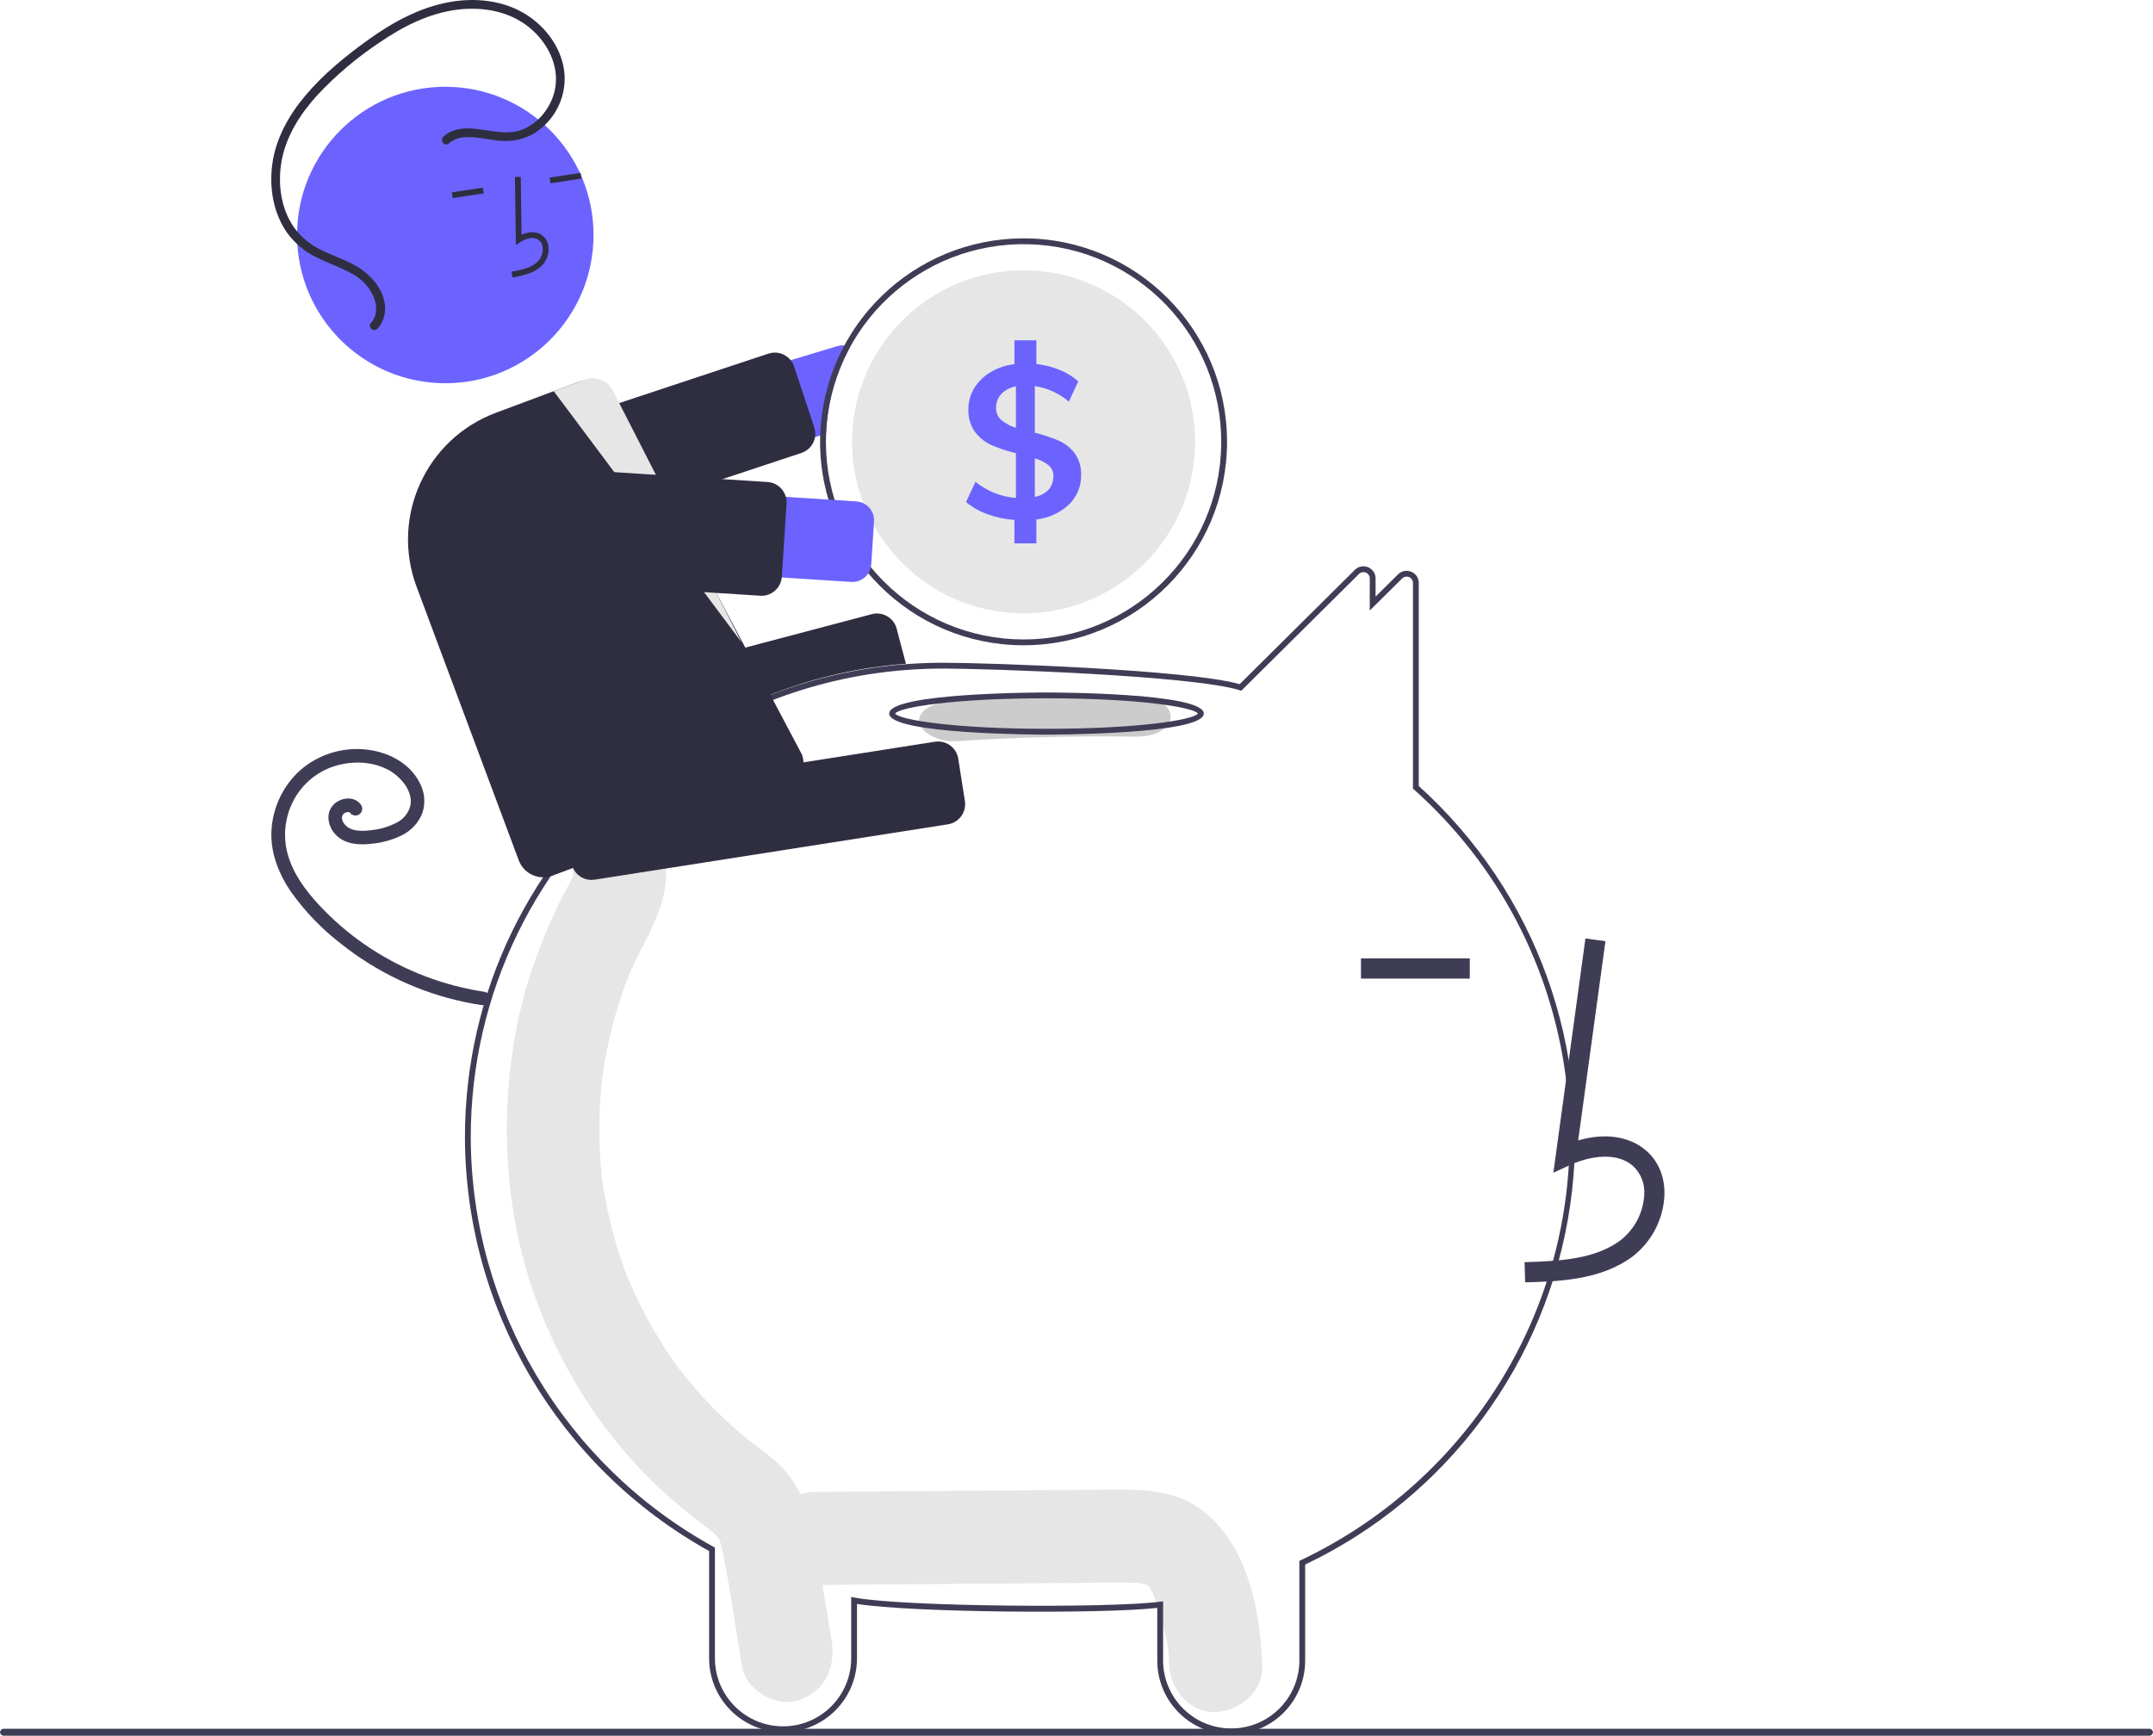
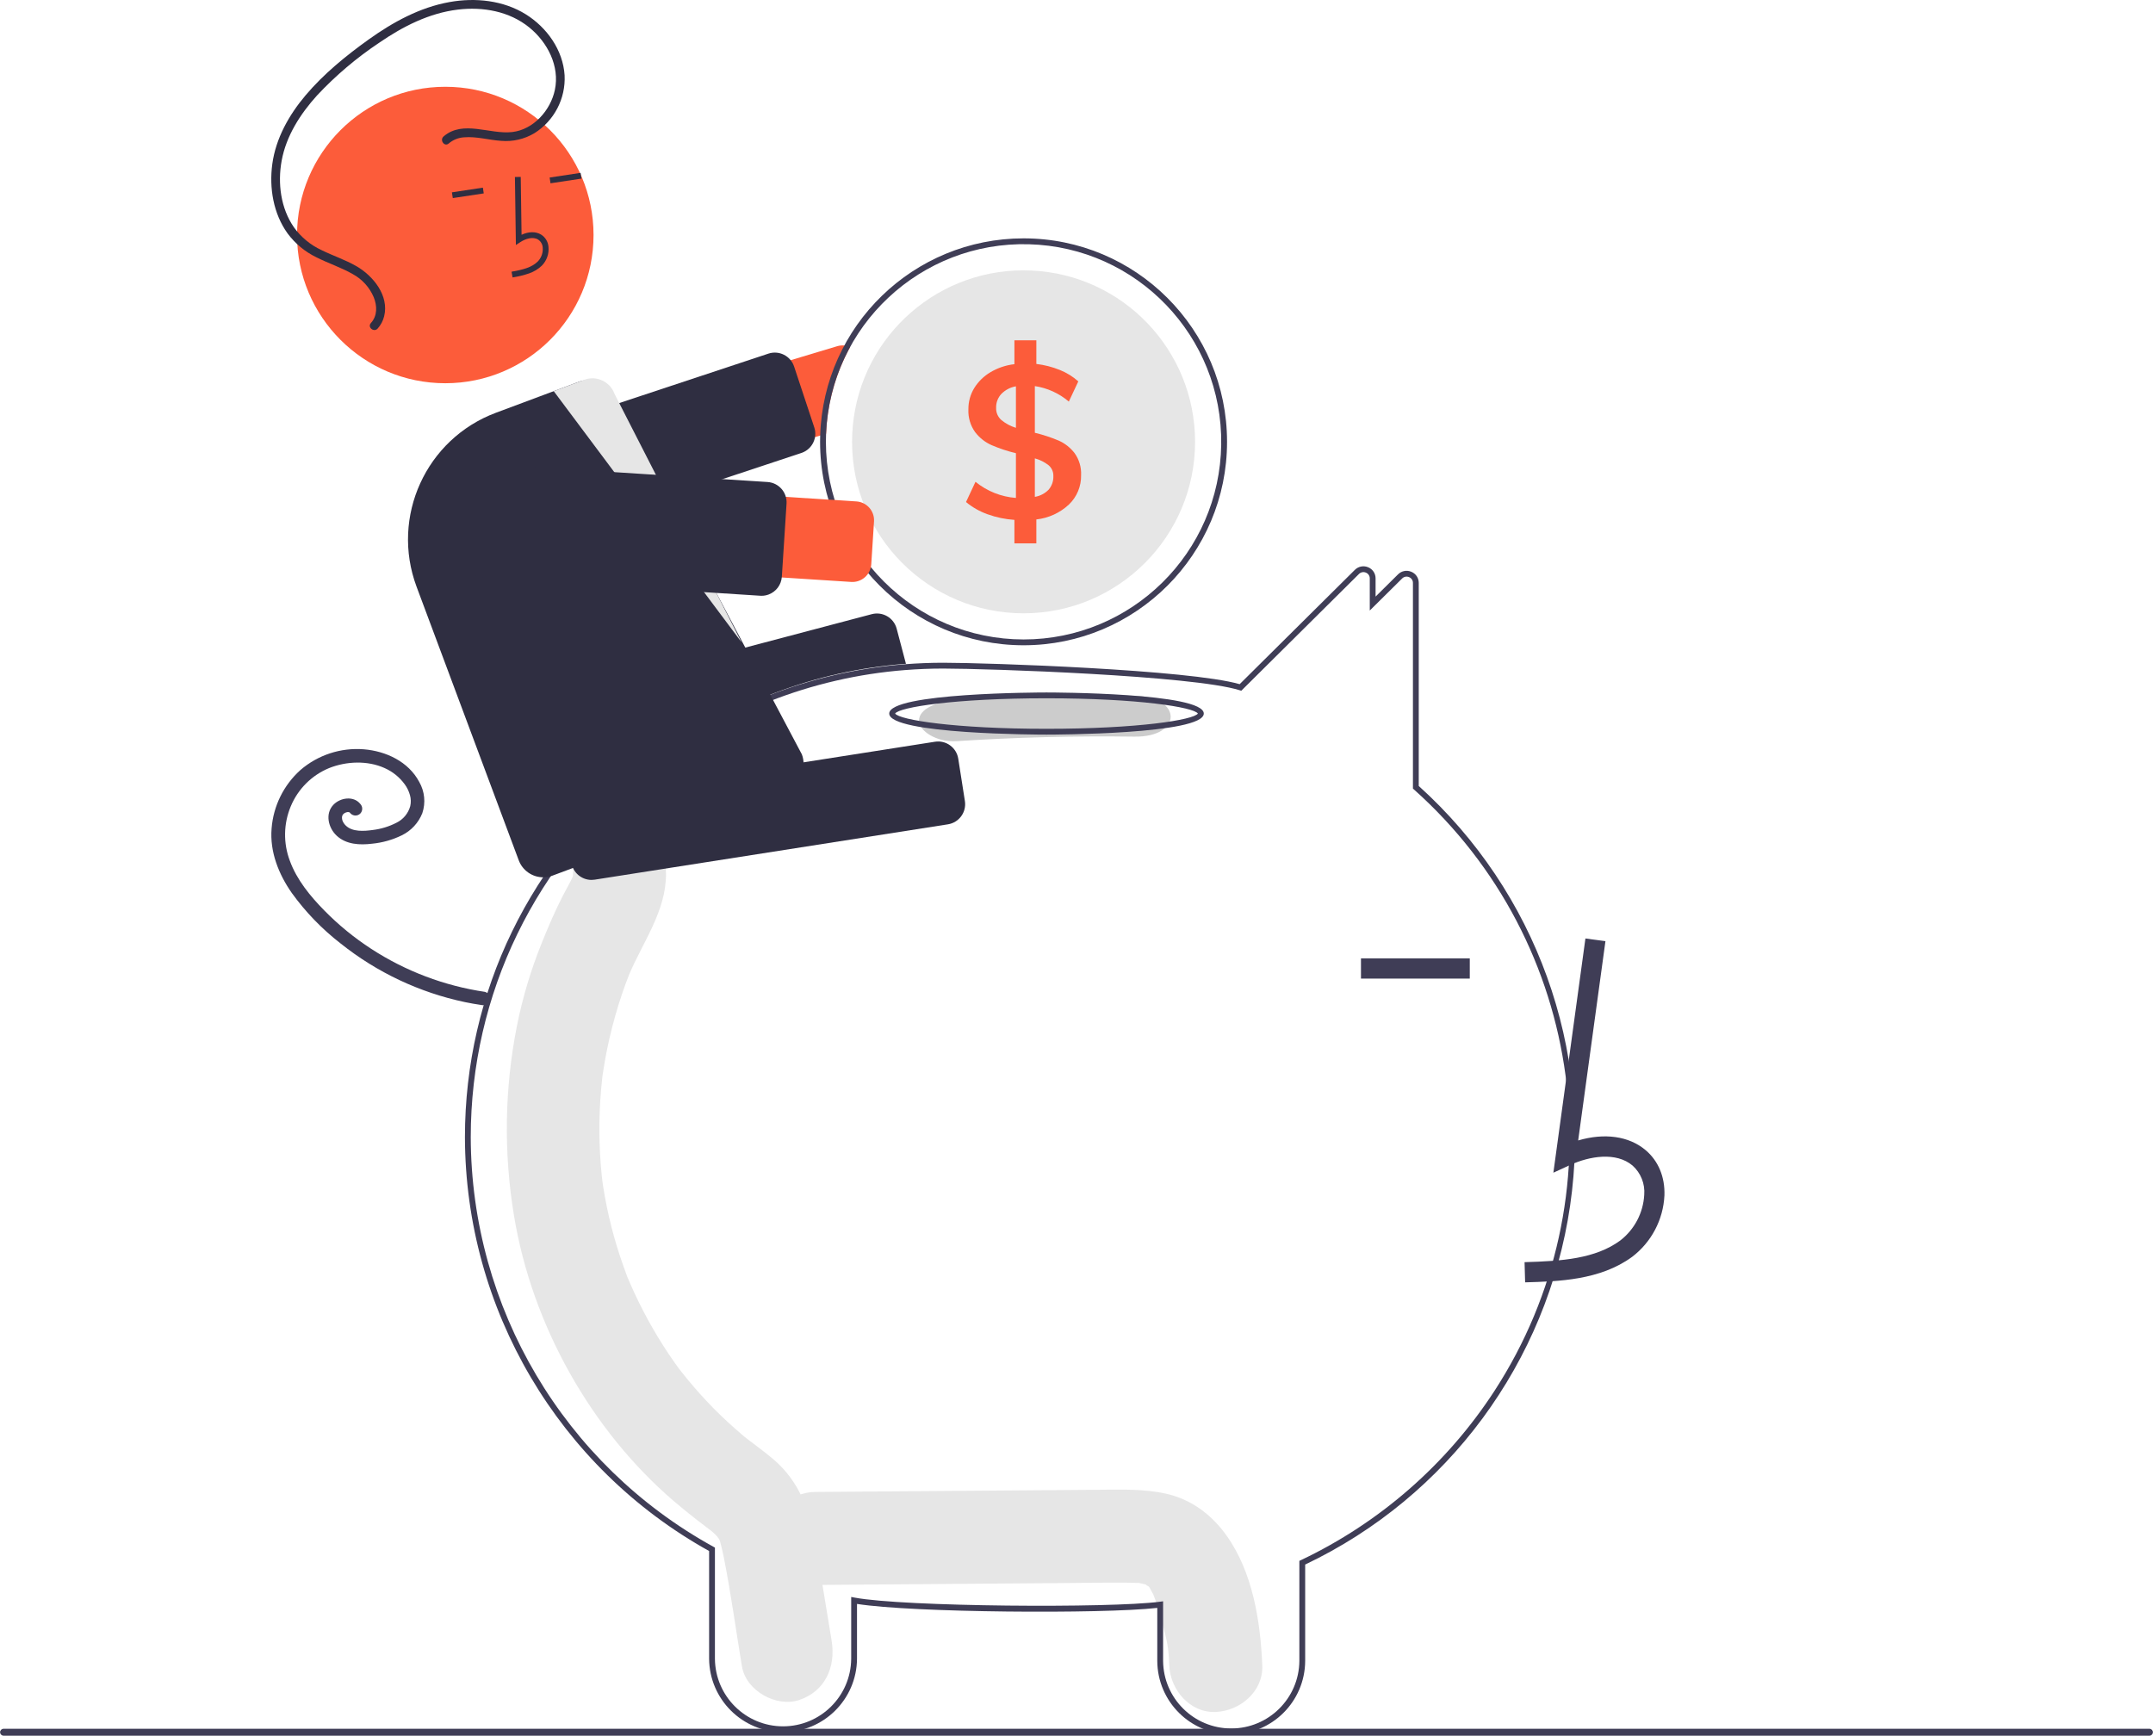
<svg xmlns="http://www.w3.org/2000/svg" id="b5c524f0-66c4-4225-a3aa-c25cef687e0c" data-name="Layer 1" width="740.675" height="597.175" viewBox="0 0 740.675 597.175">
  <path d="M651.612,679.719c-5.122-7.172-12.055-12.419-20.771-14.383-7.601-1.713-15.416-1.421-23.142-1.361l-97.692.753c-8.367.065-16.389,7.313-16,16,.386,8.614,7.032,16.069,16,16q42.926-.331,85.851-.662c6.747-.052,13.497-.174,20.244-.152,1.515.005,3.024.085,4.538.102.367.004.631.001.818-.007.047.014.086.027.147.044.79.217,1.6.366,2.394.572-.278.008.515.503.914.671.055.108.171.299.366.595.272.51,1.077,2.059,1.11,2.01a71.762,71.762,0,0,1,2.987,9.393c1.859,7.047,2.268,8.52,2.536,15.132.338,8.352,7.117,16.398,16,16,8.379-.375,16.363-7.042,16-16C663.3,709.333,660.651,692.377,651.612,679.719Z" transform="translate(-229.6623 -151.4124)" fill="#e6e6e6" />
  <path d="M515.749,715.825c-1.835-11.12-3.635-22.246-5.505-33.36-1.898-11.274-5.774-21.598-14.548-28.997-2.344-1.977-4.775-3.823-7.216-5.663-.858-.647-1.715-1.295-2.563-1.956-.051-.04-.083-.064-.127-.099-.093-.08-.205-.176-.355-.303-3.657-3.095-7.19-6.327-10.556-9.763q-4.483-4.577-8.575-9.545-1.022-1.241-2.019-2.504c-.114-.145-.729-.94-1.135-1.459-.377-.519-1.066-1.457-1.182-1.621q-1.164-1.646-2.286-3.322a156.126,156.126,0,0,1-13.187-24.115q-.547-1.251-1.068-2.517c-.093-.258-.214-.588-.374-1.029-.741-2.038-1.481-4.074-2.159-6.137q-2.16-6.571-3.714-13.336-.768-3.34-1.383-6.715-.317-1.735-.593-3.478c-.03-.193-.21-1.446-.316-2.154-.078-.712-.224-1.972-.243-2.166q-.176-1.756-.312-3.516-.307-3.96-.415-7.933-.185-7.061.253-14.122c.166-2.645.402-5.282.693-7.915.018-.162.031-.29.044-.406.018-.118.038-.251.062-.417.215-1.455.442-2.908.695-4.356a159.294,159.294,0,0,1,3.739-16.313q1.088-3.809,2.363-7.555.568-1.663,1.173-3.314c-.026.071,1.182-3.016,1.198-3.119,4.795-11.329,12.638-21.657,12.648-34.526.007-8.713-7.364-17.06-16-16.657a16.625,16.625,0,0,0-16,16.657c0,.196-.001.363-.001.525-.081.271-.148.498-.208.698-.935,2.032-2.081,3.963-3.107,5.944-2.811,5.423-5.209,11.025-7.488,16.708a159.825,159.825,0,0,0-8.529,28.628,182.098,182.098,0,0,0-.968,65.04c6.204,37.813,26.662,74.009,55.103,98.339,2.468,2.111,4.997,4.152,7.549,6.151,1.056.827,2.121,1.639,3.191,2.446.506.381,2.602,2.034,1.68,1.233,1.982,1.692,2.817,2.543,3.326,3.789.074.288.174.678.311,1.211.359,1.405.7,2.808.983,4.233,2.476,12.451,4.196,25.112,6.264,37.644,1.421,8.611,12.022,14.215,19.682,11.634C513.49,733.312,517.272,725.051,515.749,715.825Z" transform="translate(-229.6623 -151.4124)" fill="#e6e6e6" />
  <path d="M653.23,748.12a25.374,25.374,0,0,1-25.44-25.25V704.619c-19.109,2.139-84.543,1.644-103.3-1.37v18.892a25.441,25.441,0,0,1-50.88,0v-37.092a163.307,163.307,0,0,1-84-142.388c0-49.83,22.583-96.314,61.959-127.534a164.075,164.075,0,0,1,89.323-35.173c4.427-.347,8.881-.523,13.239-.523,15.352,0,84.619,2.372,101.998,7.372L695.756,347.48a4.16,4.16,0,0,1,4.55-.907,4.1,4.1,0,0,1,2.584,3.847v6.252l7.716-7.642a4.151,4.151,0,0,1,4.546-.908,4.102,4.102,0,0,1,2.587,3.848v69.865a162.759,162.759,0,0,1-39.07,267.866v33.169A25.374,25.374,0,0,1,653.23,748.12ZM629.79,702.351v20.52a23.441,23.441,0,0,0,46.88,0V688.438l.571-.271a162.456,162.456,0,0,0,66.531-58.182,160.325,160.325,0,0,0-27.699-206.96l-.332-.298V351.97a2.103,2.103,0,0,0-1.342-1.996,2.149,2.149,0,0,0-2.381.473l-11.127,11.021V350.42a2.103,2.103,0,0,0-1.342-1.996,2.154,2.154,0,0,0-2.385.477l-40.476,40.164-.575-.18c-16.156-5.057-86.513-7.454-101.982-7.454-4.306,0-8.707.174-13.082.517a162.075,162.075,0,0,0-88.237,34.746c-38.895,30.838-61.202,76.751-61.202,125.967A161.315,161.315,0,0,0,475.094,683.585l.516.286v38.27a23.441,23.441,0,0,0,46.88,0V700.854l1.185.223c16.856,3.171,87.832,3.671,104.985,1.421Z" transform="translate(-229.6623 -151.4124)" fill="#3f3d56" />
-   <path d="M517.66,270.53,406.92,303.81a13.882,13.882,0,0,0,7.99,26.59l96.91-29.13,2.03-.61a67.517,67.517,0,0,1,8.29-29.86,6.165,6.165,0,0,0-2-.52A6.367,6.367,0,0,0,517.66,270.53Z" transform="translate(-229.6623 -151.4124)" fill="#6c63ff" />
+   <path d="M517.66,270.53,406.92,303.81a13.882,13.882,0,0,0,7.99,26.59l96.91-29.13,2.03-.61a67.517,67.517,0,0,1,8.29-29.86,6.165,6.165,0,0,0-2-.52A6.367,6.367,0,0,0,517.66,270.53Z" transform="translate(-229.6623 -151.4124)" fill="#fc5c3a" />
  <path d="M412.995,337.495a7.013,7.013,0,0,1-6.638-4.801l-6.925-20.896a6.999,6.999,0,0,1,4.443-8.847l90.131-29.87a7,7,0,0,1,8.847,4.442l6.925,20.896a6.976,6.976,0,0,1-4.193,8.759q-.125.047-.252.088l-90.129,29.869A7.003,7.003,0,0,1,412.995,337.495Z" transform="translate(-229.6623 -151.4124)" fill="#2f2e41" />
  <path d="M581.79,233.42a70.031,70.031,0,0,0-69.97,67.85c-.02.71-.03,1.43-.03,2.15a70,70,0,1,0,70-70Zm0,138a68.071,68.071,0,0,1-68-68q0-1.395.06-2.76A67.998,67.998,0,1,1,581.79,371.42Z" transform="translate(-229.6623 -151.4124)" fill="#3f3d56" />
  <path d="M640.79,303.42a59,59,0,0,1-118,0c0-1.87.09-3.71.26-5.53A59,59,0,0,1,640.79,303.42Z" transform="translate(-229.6623 -151.4124)" fill="#e6e6e6" />
-   <path d="M599.36,307.34a14.048,14.048,0,0,0-5.47-4.33,53.139,53.139,0,0,0-8.22-2.7V284.25a23.396,23.396,0,0,1,11.69,5.33l3.26-6.95a21.561,21.561,0,0,0-6.36-3.93,31.259,31.259,0,0,0-8.07-2.07v-8.14h-7.55v8.22a20.672,20.672,0,0,0-8.25,2.77,16.399,16.399,0,0,0-5.59,5.48,13.771,13.771,0,0,0-1.99,7.29,12.463,12.463,0,0,0,2.29,7.8,14.51,14.51,0,0,0,5.7,4.52,52.692,52.692,0,0,0,8.36,2.77v15.39A24.988,24.988,0,0,1,565.25,317.18l-3.26,6.96a24.58,24.58,0,0,0,7.44,4.22,34.161,34.161,0,0,0,9.21,1.92v8.07h7.55v-8.22a19.538,19.538,0,0,0,11.21-5.14,13.59,13.59,0,0,0,4.18-10.1A12.055,12.055,0,0,0,599.36,307.34Zm-20.2-8.73a14.499,14.499,0,0,1-5.03-2.7,5.32,5.32,0,0,1-1.78-4.18,6.726,6.726,0,0,1,1.82-4.81,9.202,9.202,0,0,1,4.99-2.59Zm11.25,21.28a8.557,8.557,0,0,1-4.74,2.47V309.12a13.24,13.24,0,0,1,4.74,2.37,4.658,4.658,0,0,1,1.63,3.7A6.804,6.804,0,0,1,590.41,319.89Z" transform="translate(-229.6623 -151.4124)" fill="#6c63ff" />
+   <path d="M599.36,307.34a14.048,14.048,0,0,0-5.47-4.33,53.139,53.139,0,0,0-8.22-2.7V284.25a23.396,23.396,0,0,1,11.69,5.33l3.26-6.95a21.561,21.561,0,0,0-6.36-3.93,31.259,31.259,0,0,0-8.07-2.07v-8.14h-7.55v8.22a20.672,20.672,0,0,0-8.25,2.77,16.399,16.399,0,0,0-5.59,5.48,13.771,13.771,0,0,0-1.99,7.29,12.463,12.463,0,0,0,2.29,7.8,14.51,14.51,0,0,0,5.7,4.52,52.692,52.692,0,0,0,8.36,2.77v15.39A24.988,24.988,0,0,1,565.25,317.18l-3.26,6.96a24.58,24.58,0,0,0,7.44,4.22,34.161,34.161,0,0,0,9.21,1.92v8.07h7.55v-8.22a19.538,19.538,0,0,0,11.21-5.14,13.59,13.59,0,0,0,4.18-10.1A12.055,12.055,0,0,0,599.36,307.34Zm-20.2-8.73a14.499,14.499,0,0,1-5.03-2.7,5.32,5.32,0,0,1-1.78-4.18,6.726,6.726,0,0,1,1.82-4.81,9.202,9.202,0,0,1,4.99-2.59Zm11.25,21.28a8.557,8.557,0,0,1-4.74,2.47V309.12a13.24,13.24,0,0,1,4.74,2.37,4.658,4.658,0,0,1,1.63,3.7A6.804,6.804,0,0,1,590.41,319.89Z" transform="translate(-229.6623 -151.4124)" fill="#fc5c3a" />
  <path d="M416.209,422.184a7.023,7.023,0,0,1-6.775-5.216l-3.77-14.27a7.004,7.004,0,0,1,4.975-8.551l118.941-31.43a7.015,7.015,0,0,1,8.551,4.985l3.194,12.09-.598.046a160.163,160.163,0,0,0-84.108,31.871l-.173.084-38.46,10.16A6.963,6.963,0,0,1,416.209,422.184Z" transform="translate(-229.6623 -151.4124)" fill="#2f2e41" />
  <path d="M396.51,492.671a98.108,98.108,0,0,1-39.122-14.792A95.527,95.527,0,0,1,341.214,464.65c-4.828-4.924-9.447-10.521-11.838-17.079a25.299,25.299,0,0,1,.331-18.769,24.334,24.334,0,0,1,13.169-13.126c5.99-2.389,13.226-2.644,19.055-.028a17.089,17.089,0,0,1,6.964,5.606,11.435,11.435,0,0,1,1.81,3.758,7.674,7.674,0,0,1,.09,3.759,9.016,9.016,0,0,1-4.774,5.723,24.068,24.068,0,0,1-8.152,2.486c-2.86.39-6.969.745-9.268-1.551a4.669,4.669,0,0,1-1.093-1.611,3.114,3.114,0,0,1-.172-1.458c-.034.217.139-.472.129-.445-.036.102-.194.35.03-.031a3.397,3.397,0,0,1,.233-.363c-.076.098-.243.262.055-.019a1.962,1.962,0,0,1,.914-.564c.138-.04.279-.072.418-.11.353-.096-.352.005.009-.006.139-.004.28-.001.419-.007.354-.016-.349-.097-.01-.011.132.033.262.065.392.106.282.089-.2-.207-.009.014.224.259-.235-.252.019-.001a4.624,4.624,0,0,1,.358.394,2.359,2.359,0,0,0,3.315,0,2.399,2.399,0,0,0,0-3.315c-2.311-2.865-6.877-2.157-9.215.264-2.982,3.088-1.801,7.983,1.1,10.678,3.284,3.051,7.934,3.263,12.158,2.751a29.817,29.817,0,0,0,10.269-2.902,14.398,14.398,0,0,0,7.024-7.588,13.174,13.174,0,0,0-1.056-10.769c-3.729-7.011-11.452-10.606-19.084-11.228a29.812,29.812,0,0,0-21.819,7.163,30.154,30.154,0,0,0-9.888,20.075c-.666,7.996,2.436,15.761,6.959,22.214a84.627,84.627,0,0,0,16.779,17.353,102.473,102.473,0,0,0,42.812,20.191q2.792.577,5.615.988a2.421,2.421,0,0,0,2.883-1.637,2.361,2.361,0,0,0-1.637-2.883Z" transform="translate(-229.6623 -151.4124)" fill="#3f3d56" />
  <path d="M619.895,390.794q-30.663-.433-61.133,1.556c-6.943.453-12.951,2.907-12.951,7.032,0,3.449,5.96,7.489,12.951,7.032q30.454-1.989,61.133-1.556C636.569,405.094,636.559,391.029,619.895,390.794Z" transform="translate(-229.6623 -151.4124)" fill="#ccc" />
  <path d="M589.682,404.162c-2.209,0-54.106-.083-54.106-7.251,0-7.168,51.896-7.25,54.106-7.25s54.106.083,54.106,7.25C643.787,404.079,591.891,404.162,589.682,404.162Zm-52.076-7.251c1.42,2.173,20.496,5.251,52.076,5.251s50.656-3.078,52.076-5.251c-1.42-2.173-20.496-5.25-52.076-5.25S539.025,394.738,537.605,396.911Z" transform="translate(-229.6623 -151.4124)" fill="#3f3d56" />
  <path d="M754.336,592.612c11.488-.319,25.786-.718,36.801-8.764a28.262,28.262,0,0,0,11.121-21.103c.225-6.355-2.071-11.901-6.465-15.614-5.753-4.861-14.154-6.002-23.207-3.341l9.38-68.548-6.886-.943L764.052,554.885l5.75-2.639c6.666-3.058,15.817-4.614,21.504.192a12.215,12.215,0,0,1,4.006,10.062,21.361,21.361,0,0,1-8.275,15.735c-8.572,6.261-19.969,7.069-32.895,7.43Z" transform="translate(-229.6623 -151.4124)" fill="#3f3d56" />
  <rect x="468.203" y="329.741" width="37.432" height="6.95" fill="#3f3d56" />
  <path d="M433.148,454.15a7.012,7.012,0,0,1-6.904-5.917L423.959,433.651a7.008,7.008,0,0,1,5.832-8L551.322,406.609a7.007,7.007,0,0,1,7.999,5.832l2.285,14.582a7.007,7.007,0,0,1-5.832,8l-121.531,19.042A7.096,7.096,0,0,1,433.148,454.15Z" transform="translate(-229.6623 -151.4124)" fill="#2f2e41" />
-   <circle cx="153.189" cy="80.855" r="51" fill="#6c63ff" />
+   <circle cx="153.189" cy="80.855" r="51" fill="#fc5c3a" />
  <path d="M411.727,245.463a12.095,12.095,0,0,0,4.367-2.676,8.133,8.133,0,0,0,2.255-6.483,5.472,5.472,0,0,0-2.512-4.164c-1.846-1.135-4.285-1.092-6.747.049l-.284-19.908-2.0.028.334,23.404,1.522-.998c1.765-1.156,4.302-1.994,6.127-.872a3.514,3.514,0,0,1,1.573,2.69,6.146,6.146,0,0,1-1.676,4.834c-2.168,2.151-5.377,2.872-9.039,3.531l.354,1.968A32.963,32.963,0,0,0,411.727,245.463Z" transform="translate(-229.6623 -151.4124)" fill="#2f2e41" />
  <rect x="418.838" y="211.679" width="10.772" height="2" transform="translate(-256.7253 -85.49311) rotate(-8.61162)" fill="#2f2e41" />
  <rect x="385.221" y="216.769" width="10.772" height="2" transform="translate(-257.8664 -90.46937) rotate(-8.61162)" fill="#2f2e41" />
  <path d="M416.555,453.258a9.03,9.03,0,0,1-8.434-5.855L372.957,353.235a46.532,46.532,0,0,1,27.284-59.802L428.833,282.756a8.958,8.958,0,0,1,6.878.239,8.832,8.832,0,0,1,4.675,4.986L505.523,410.964a9.002,9.002,0,0,1-5.257,11.638L419.7,452.687A8.976,8.976,0,0,1,416.555,453.258Z" transform="translate(-229.6623 -151.4124)" fill="#2f2e41" />
  <path d="M420.158,285.995l64.629,86.426L441.056,286.902a8.079,8.079,0,0,0-10.349-4.846Z" transform="translate(-229.6623 -151.4124)" fill="#e6e6e6" />
-   <path d="M522.49,351.63l-115.395-7.433a13.879,13.879,0,1,1,1.784-27.701l115.395,7.433a6.499,6.499,0,0,1,6.069,6.904l-.949,14.729a6.501,6.501,0,0,1-6.905,6.069Z" transform="translate(-229.6623 -151.4124)" fill="#6c63ff" />
+   <path d="M522.49,351.63l-115.395-7.433a13.879,13.879,0,1,1,1.784-27.701l115.395,7.433a6.499,6.499,0,0,1,6.069,6.904l-.949,14.729a6.501,6.501,0,0,1-6.905,6.069Z" transform="translate(-229.6623 -151.4124)" fill="#fc5c3a" />
  <path d="M491.655,356.395q-.229,0-.458-.015h-0l-94.756-6.104a6.999,6.999,0,0,1-6.536-7.435l1.62-25.158a7,7,0,0,1,7.436-6.535l94.756,6.103a7.008,7.008,0,0,1,6.535,7.435l-1.62,25.159a7.019,7.019,0,0,1-4.546,6.111A6.926,6.926,0,0,1,491.655,356.395Z" transform="translate(-229.6623 -151.4124)" fill="#2f2e41" />
  <path d="M382.267,198.353c6.709-5.77,15.923-.608,23.617-1.512,7.361-.865,13.174-7.468,14.659-14.482,1.732-8.184-2.516-16.383-8.777-21.486-6.857-5.589-15.952-7.193-24.57-6.159-9.878,1.185-18.911,5.789-27.017,11.359a121.85,121.85,0,0,0-21.442,18.169c-5.751,6.352-10.624,13.923-12.18,22.47-1.414,7.768-.334,16.375,4.258,22.955a24.205,24.205,0,0,0,9.474,7.805c3.937,1.933,8.138,3.316,11.952,5.502,5.768,3.305,11.374,10.159,9.567,17.291a9.793,9.793,0,0,1-2.226,4.19c-1.291,1.433-3.619-.461-2.325-1.897,2.273-2.523,2.183-5.888.972-8.9a16.272,16.272,0,0,0-7.233-7.954c-3.993-2.283-8.401-3.692-12.494-5.772a27.023,27.023,0,0,1-9.911-8.214c-4.898-6.807-6.363-15.666-5.253-23.861,1.202-8.868,5.759-16.927,11.471-23.68,6.216-7.349,13.852-13.571,21.652-19.159,8.37-5.997,17.617-11.067,27.85-12.9,8.87-1.59,18.485-.611,26.241,4.223,7.24,4.512,12.792,12.274,13.344,20.947a22.235,22.235,0,0,1-10.376,19.942,19.101,19.101,0,0,1-11.41,2.643c-4.262-.273-8.527-1.578-12.816-1.215a8.941,8.941,0,0,0-5.268,2.128c-1.466,1.261-3.213-1.181-1.759-2.431Z" transform="translate(-229.6623 -151.4124)" fill="#2f2e41" />
  <path d="M969.147,748.588H230.853a1.191,1.191,0,0,1,0-2.381H969.147a1.191,1.191,0,0,1,0,2.381Z" transform="translate(-229.6623 -151.4124)" fill="#3f3d56" />
</svg>
